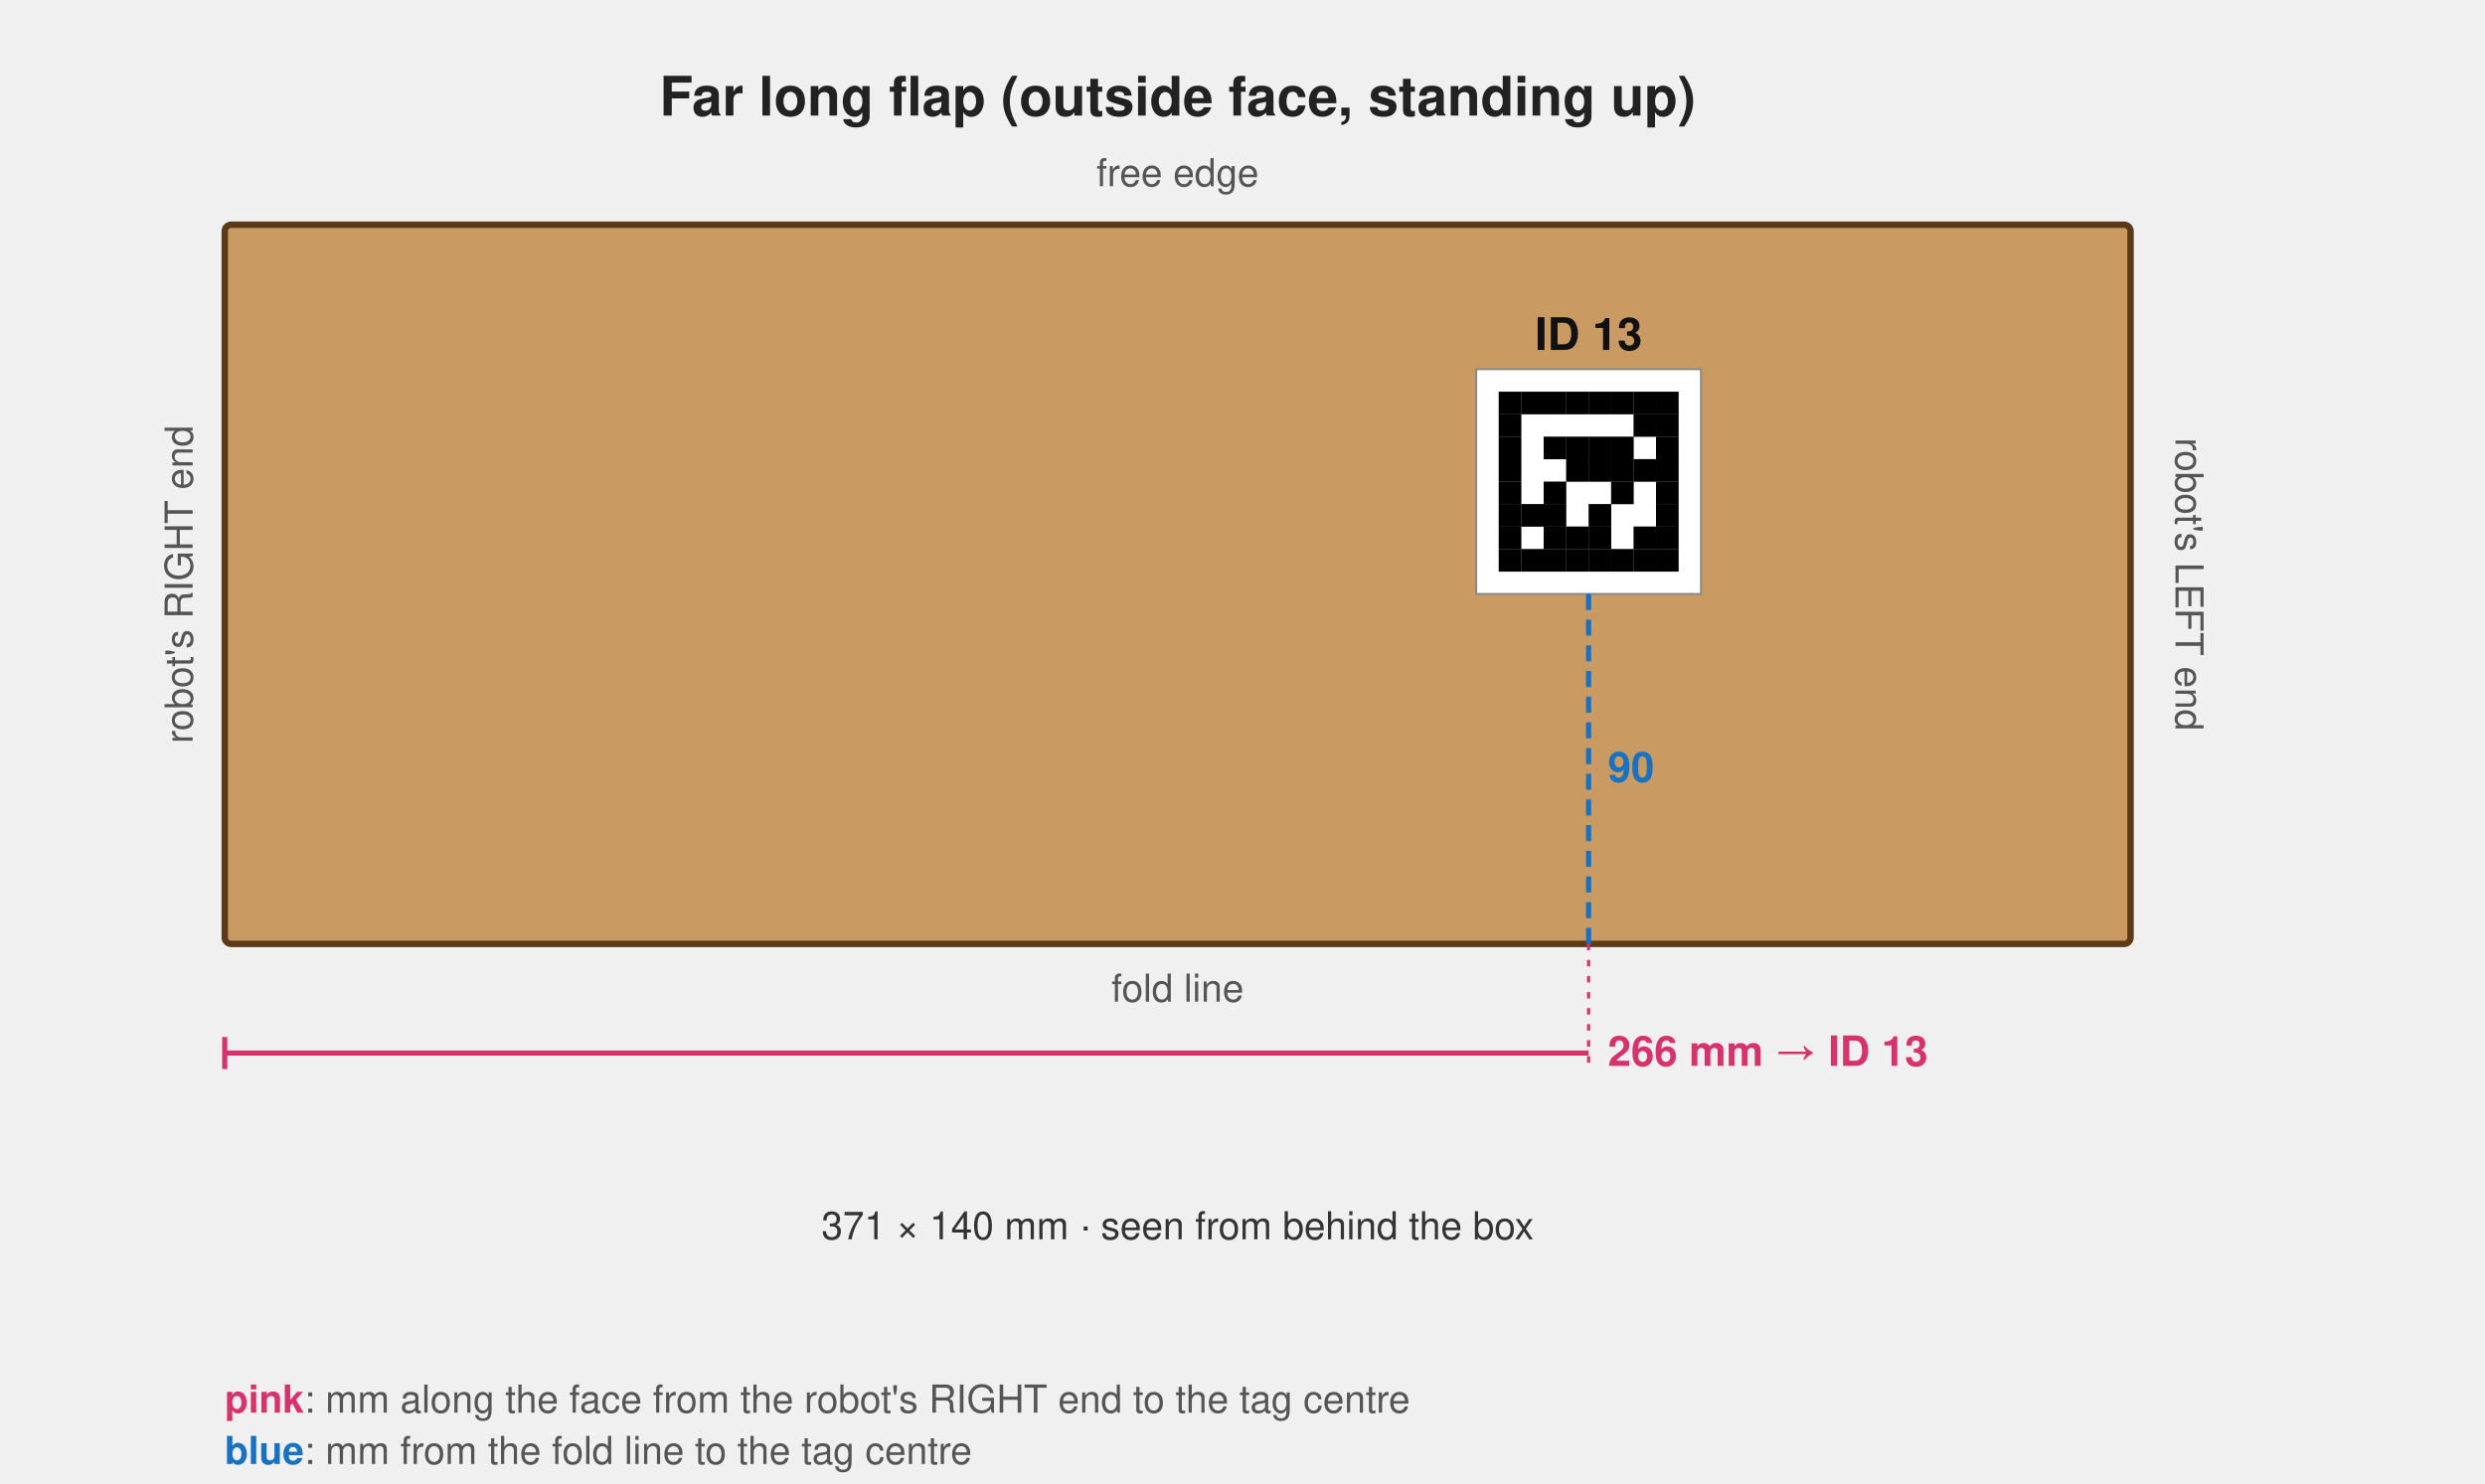
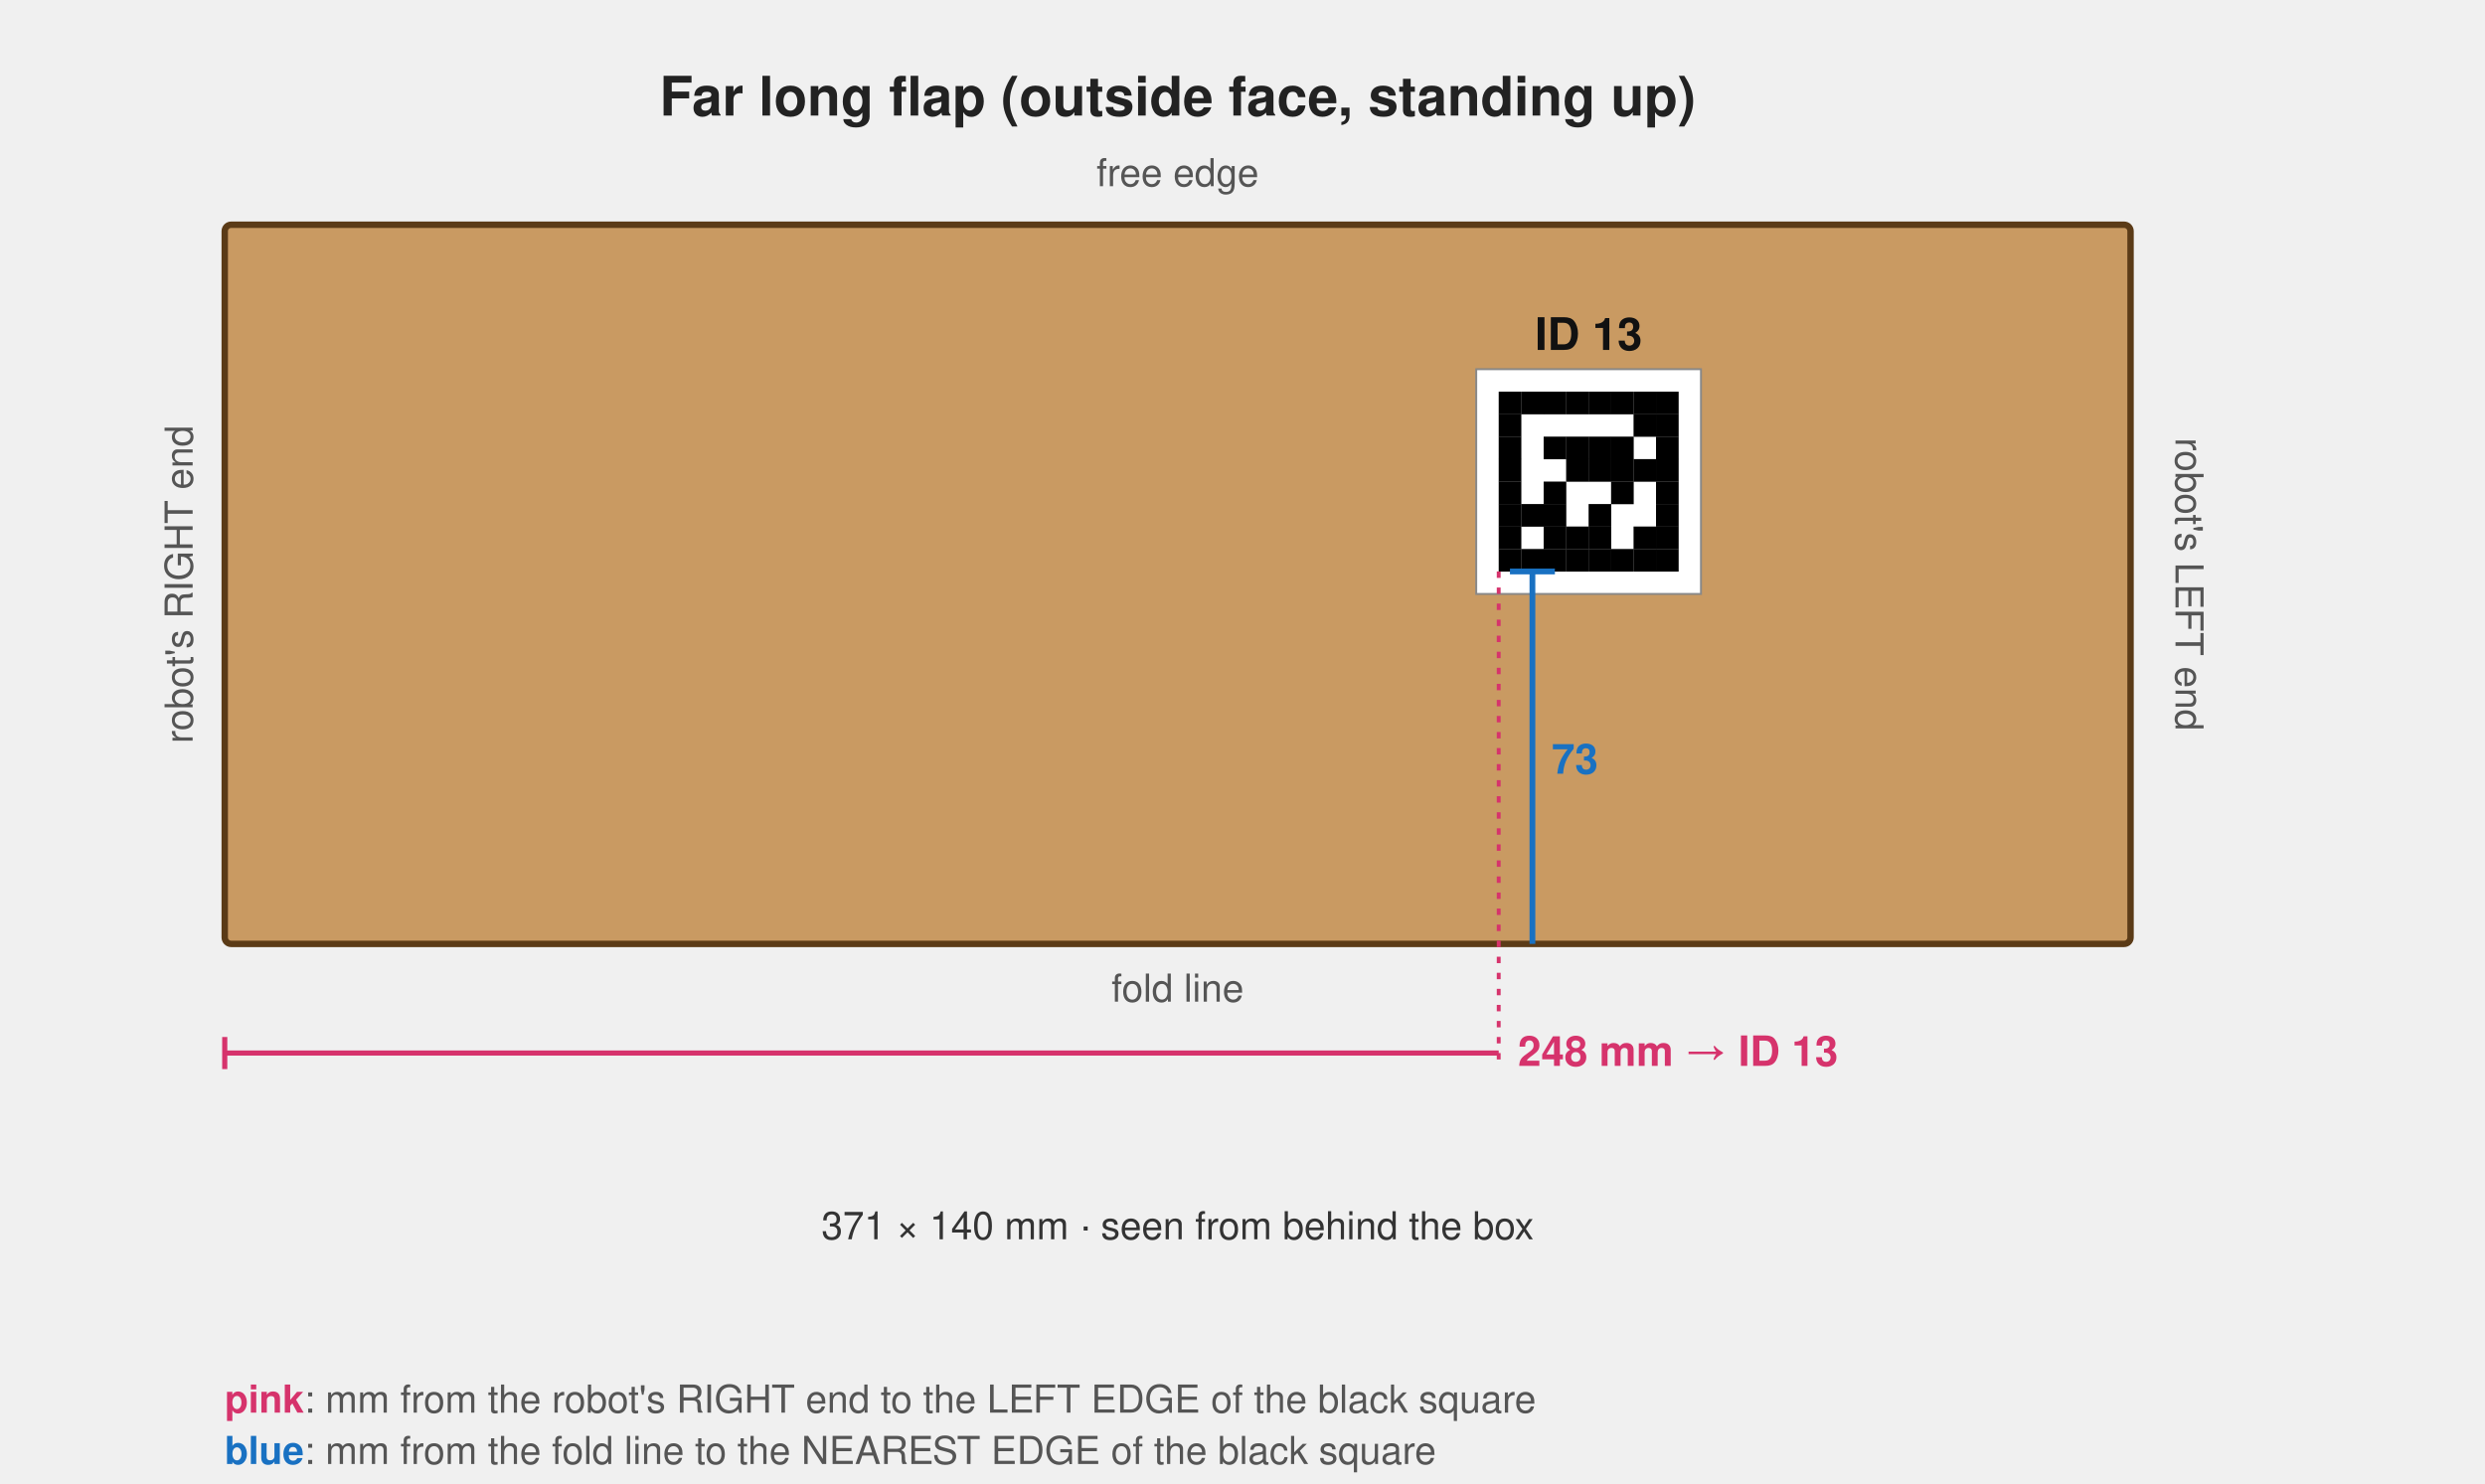
<svg xmlns="http://www.w3.org/2000/svg" viewBox="0 0 774 462" font-family="Helvetica,Arial,sans-serif">
  <rect x="70" y="70" width="593.6" height="224.0" fill="#c99a62" stroke="#5b3b17" stroke-width="2" rx="2" />
  <text x="366.8" y="36" font-size="17" font-weight="700" text-anchor="middle" fill="#222">Far long flap (outside face, standing up)</text>
  <text x="366.8" y="58" font-size="12" text-anchor="middle" fill="#555">free edge</text>
  <text x="366.8" y="312.0" font-size="12" text-anchor="middle" fill="#555">fold line</text>
  <text x="60" y="182.0" font-size="12" text-anchor="middle" fill="#555" transform="rotate(-90 60 182.0)">robot's RIGHT end</text>
  <text x="677.6" y="182.0" font-size="12" text-anchor="middle" fill="#555" transform="rotate(90 677.6 182.0)">robot's LEFT end</text>
  <text x="366.8" y="386.0" font-size="12" text-anchor="middle" fill="#333">371 × 140 mm · seen from behind the box</text>
  <rect x="459.8" y="115.0" width="70.0" height="70.0" fill="white" stroke="#888" stroke-width="0.6" />
  <rect x="466.80" y="122.00" width="7.05" height="7.05" fill="black" />
  <rect x="473.80" y="122.00" width="7.05" height="7.05" fill="black" />
  <rect x="480.80" y="122.00" width="7.05" height="7.05" fill="black" />
  <rect x="487.80" y="122.00" width="7.05" height="7.05" fill="black" />
  <rect x="494.80" y="122.00" width="7.05" height="7.05" fill="black" />
  <rect x="501.80" y="122.00" width="7.05" height="7.05" fill="black" />
  <rect x="508.80" y="122.00" width="7.05" height="7.05" fill="black" />
  <rect x="515.80" y="122.00" width="7.05" height="7.05" fill="black" />
  <rect x="466.80" y="129.00" width="7.05" height="7.05" fill="black" />
  <rect x="508.80" y="129.00" width="7.05" height="7.05" fill="black" />
  <rect x="515.80" y="129.00" width="7.05" height="7.05" fill="black" />
  <rect x="466.80" y="136.00" width="7.05" height="7.05" fill="black" />
  <rect x="480.80" y="136.00" width="7.05" height="7.05" fill="black" />
  <rect x="487.80" y="136.00" width="7.05" height="7.05" fill="black" />
  <rect x="494.80" y="136.00" width="7.05" height="7.05" fill="black" />
  <rect x="501.80" y="136.00" width="7.05" height="7.05" fill="black" />
  <rect x="515.80" y="136.00" width="7.05" height="7.05" fill="black" />
  <rect x="466.80" y="143.00" width="7.05" height="7.05" fill="black" />
  <rect x="487.80" y="143.00" width="7.05" height="7.05" fill="black" />
  <rect x="494.80" y="143.00" width="7.05" height="7.05" fill="black" />
  <rect x="501.80" y="143.00" width="7.05" height="7.05" fill="black" />
  <rect x="508.80" y="143.00" width="7.05" height="7.05" fill="black" />
  <rect x="515.80" y="143.00" width="7.05" height="7.05" fill="black" />
  <rect x="466.80" y="150.00" width="7.05" height="7.05" fill="black" />
  <rect x="480.80" y="150.00" width="7.05" height="7.05" fill="black" />
  <rect x="501.80" y="150.00" width="7.05" height="7.05" fill="black" />
  <rect x="515.80" y="150.00" width="7.05" height="7.05" fill="black" />
  <rect x="466.80" y="157.00" width="7.05" height="7.05" fill="black" />
  <rect x="473.80" y="157.00" width="7.05" height="7.05" fill="black" />
  <rect x="480.80" y="157.00" width="7.05" height="7.05" fill="black" />
  <rect x="494.80" y="157.00" width="7.05" height="7.05" fill="black" />
  <rect x="515.80" y="157.00" width="7.05" height="7.05" fill="black" />
  <rect x="466.80" y="164.00" width="7.05" height="7.05" fill="black" />
  <rect x="480.80" y="164.00" width="7.05" height="7.05" fill="black" />
  <rect x="487.80" y="164.00" width="7.05" height="7.05" fill="black" />
  <rect x="494.80" y="164.00" width="7.05" height="7.05" fill="black" />
  <rect x="508.80" y="164.00" width="7.05" height="7.05" fill="black" />
  <rect x="515.80" y="164.00" width="7.05" height="7.05" fill="black" />
  <rect x="466.80" y="171.00" width="7.05" height="7.05" fill="black" />
  <rect x="473.80" y="171.00" width="7.05" height="7.05" fill="black" />
  <rect x="480.80" y="171.00" width="7.05" height="7.05" fill="black" />
  <rect x="487.80" y="171.00" width="7.05" height="7.05" fill="black" />
  <rect x="494.80" y="171.00" width="7.05" height="7.05" fill="black" />
  <rect x="501.80" y="171.00" width="7.05" height="7.05" fill="black" />
  <rect x="508.80" y="171.00" width="7.05" height="7.05" fill="black" />
  <rect x="515.80" y="171.00" width="7.05" height="7.05" fill="black" />
-   <line x1="494.8" y1="294.0" x2="494.8" y2="185.0" stroke="#1971c2" stroke-width="1.6" stroke-dasharray="5 3" />
-   <text x="500.8" y="243.5" font-size="13" font-weight="700" fill="#1971c2">90</text>
-   <line x1="70" y1="328.0" x2="494.8" y2="328.0" stroke="#d6336c" stroke-width="1.6" />
+   <line x1="477.3" y1="294.0" x2="477.3" y2="178.0" stroke="#1971c2" stroke-width="1.8" />
+   <line x1="470.3" y1="178.0" x2="484.3" y2="178.0" stroke="#1971c2" stroke-width="1.8" />
+   <text x="483.3" y="241.0" font-size="13" font-weight="700" fill="#1971c2">73</text>
+   <line x1="70" y1="328.0" x2="466.8" y2="328.0" stroke="#d6336c" stroke-width="1.6" />
  <line x1="70" y1="323.0" x2="70" y2="333.0" stroke="#d6336c" stroke-width="1.6" />
-   <line x1="494.8" y1="294.0" x2="494.8" y2="333.0" stroke="#d6336c" stroke-width="1" stroke-dasharray="2 3" />
-   <text x="500.8" y="332.0" font-size="13" font-weight="700" fill="#d6336c">266 mm → ID 13</text>
+   <line x1="466.8" y1="178.0" x2="466.8" y2="333.0" stroke="#d6336c" stroke-width="1.2" stroke-dasharray="2 3" />
+   <text x="472.8" y="332.0" font-size="13" font-weight="700" fill="#d6336c">248 mm → ID 13</text>
  <text x="494.8" y="109.0" font-size="14" font-weight="700" text-anchor="middle" fill="#111">ID 13</text>
  <text x="70" y="440" font-size="12" fill="#555">
-     <tspan fill="#d6336c" font-weight="700">pink</tspan>: mm along the face from the robot's RIGHT end to the tag centre</text>
+     <tspan fill="#d6336c" font-weight="700">pink</tspan>: mm from the robot's RIGHT end to the LEFT EDGE of the black square</text>
  <text x="70" y="456" font-size="12" fill="#555">
-     <tspan fill="#1971c2" font-weight="700">blue</tspan>: mm from the fold line to the tag centre</text>
+     <tspan fill="#1971c2" font-weight="700">blue</tspan>: mm from the fold line to the NEAREST EDGE of the black square</text>
</svg>
